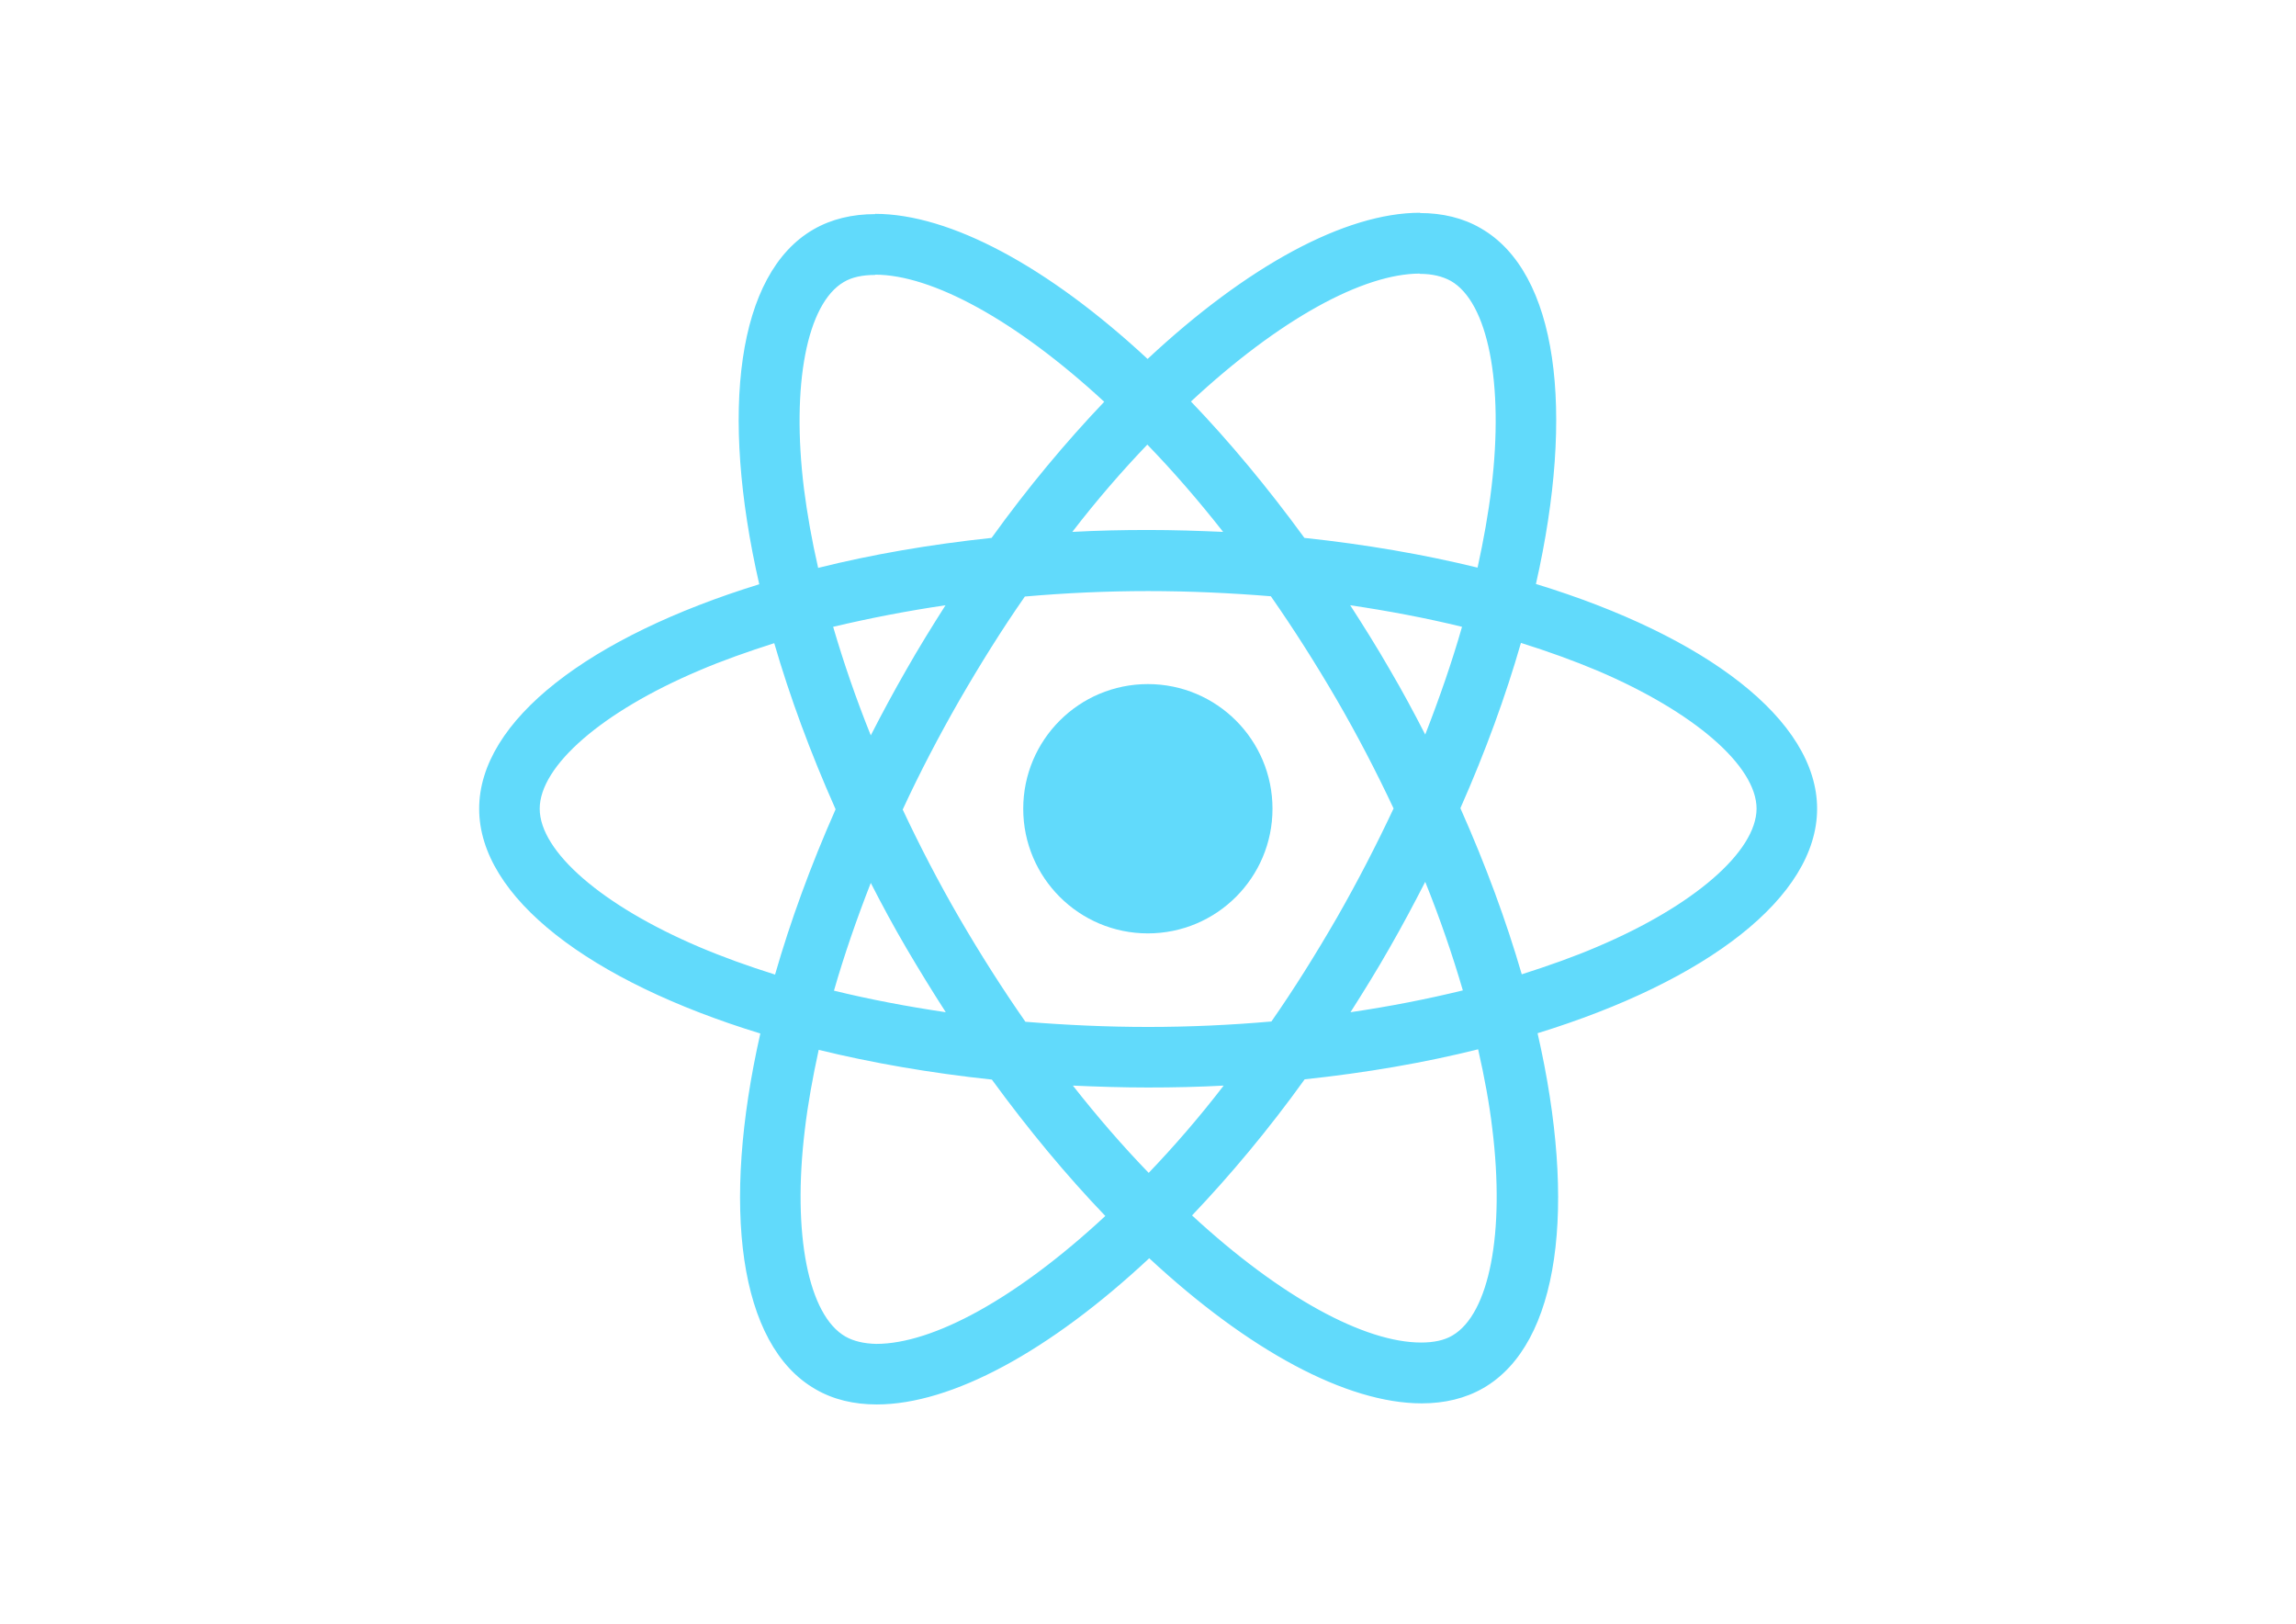
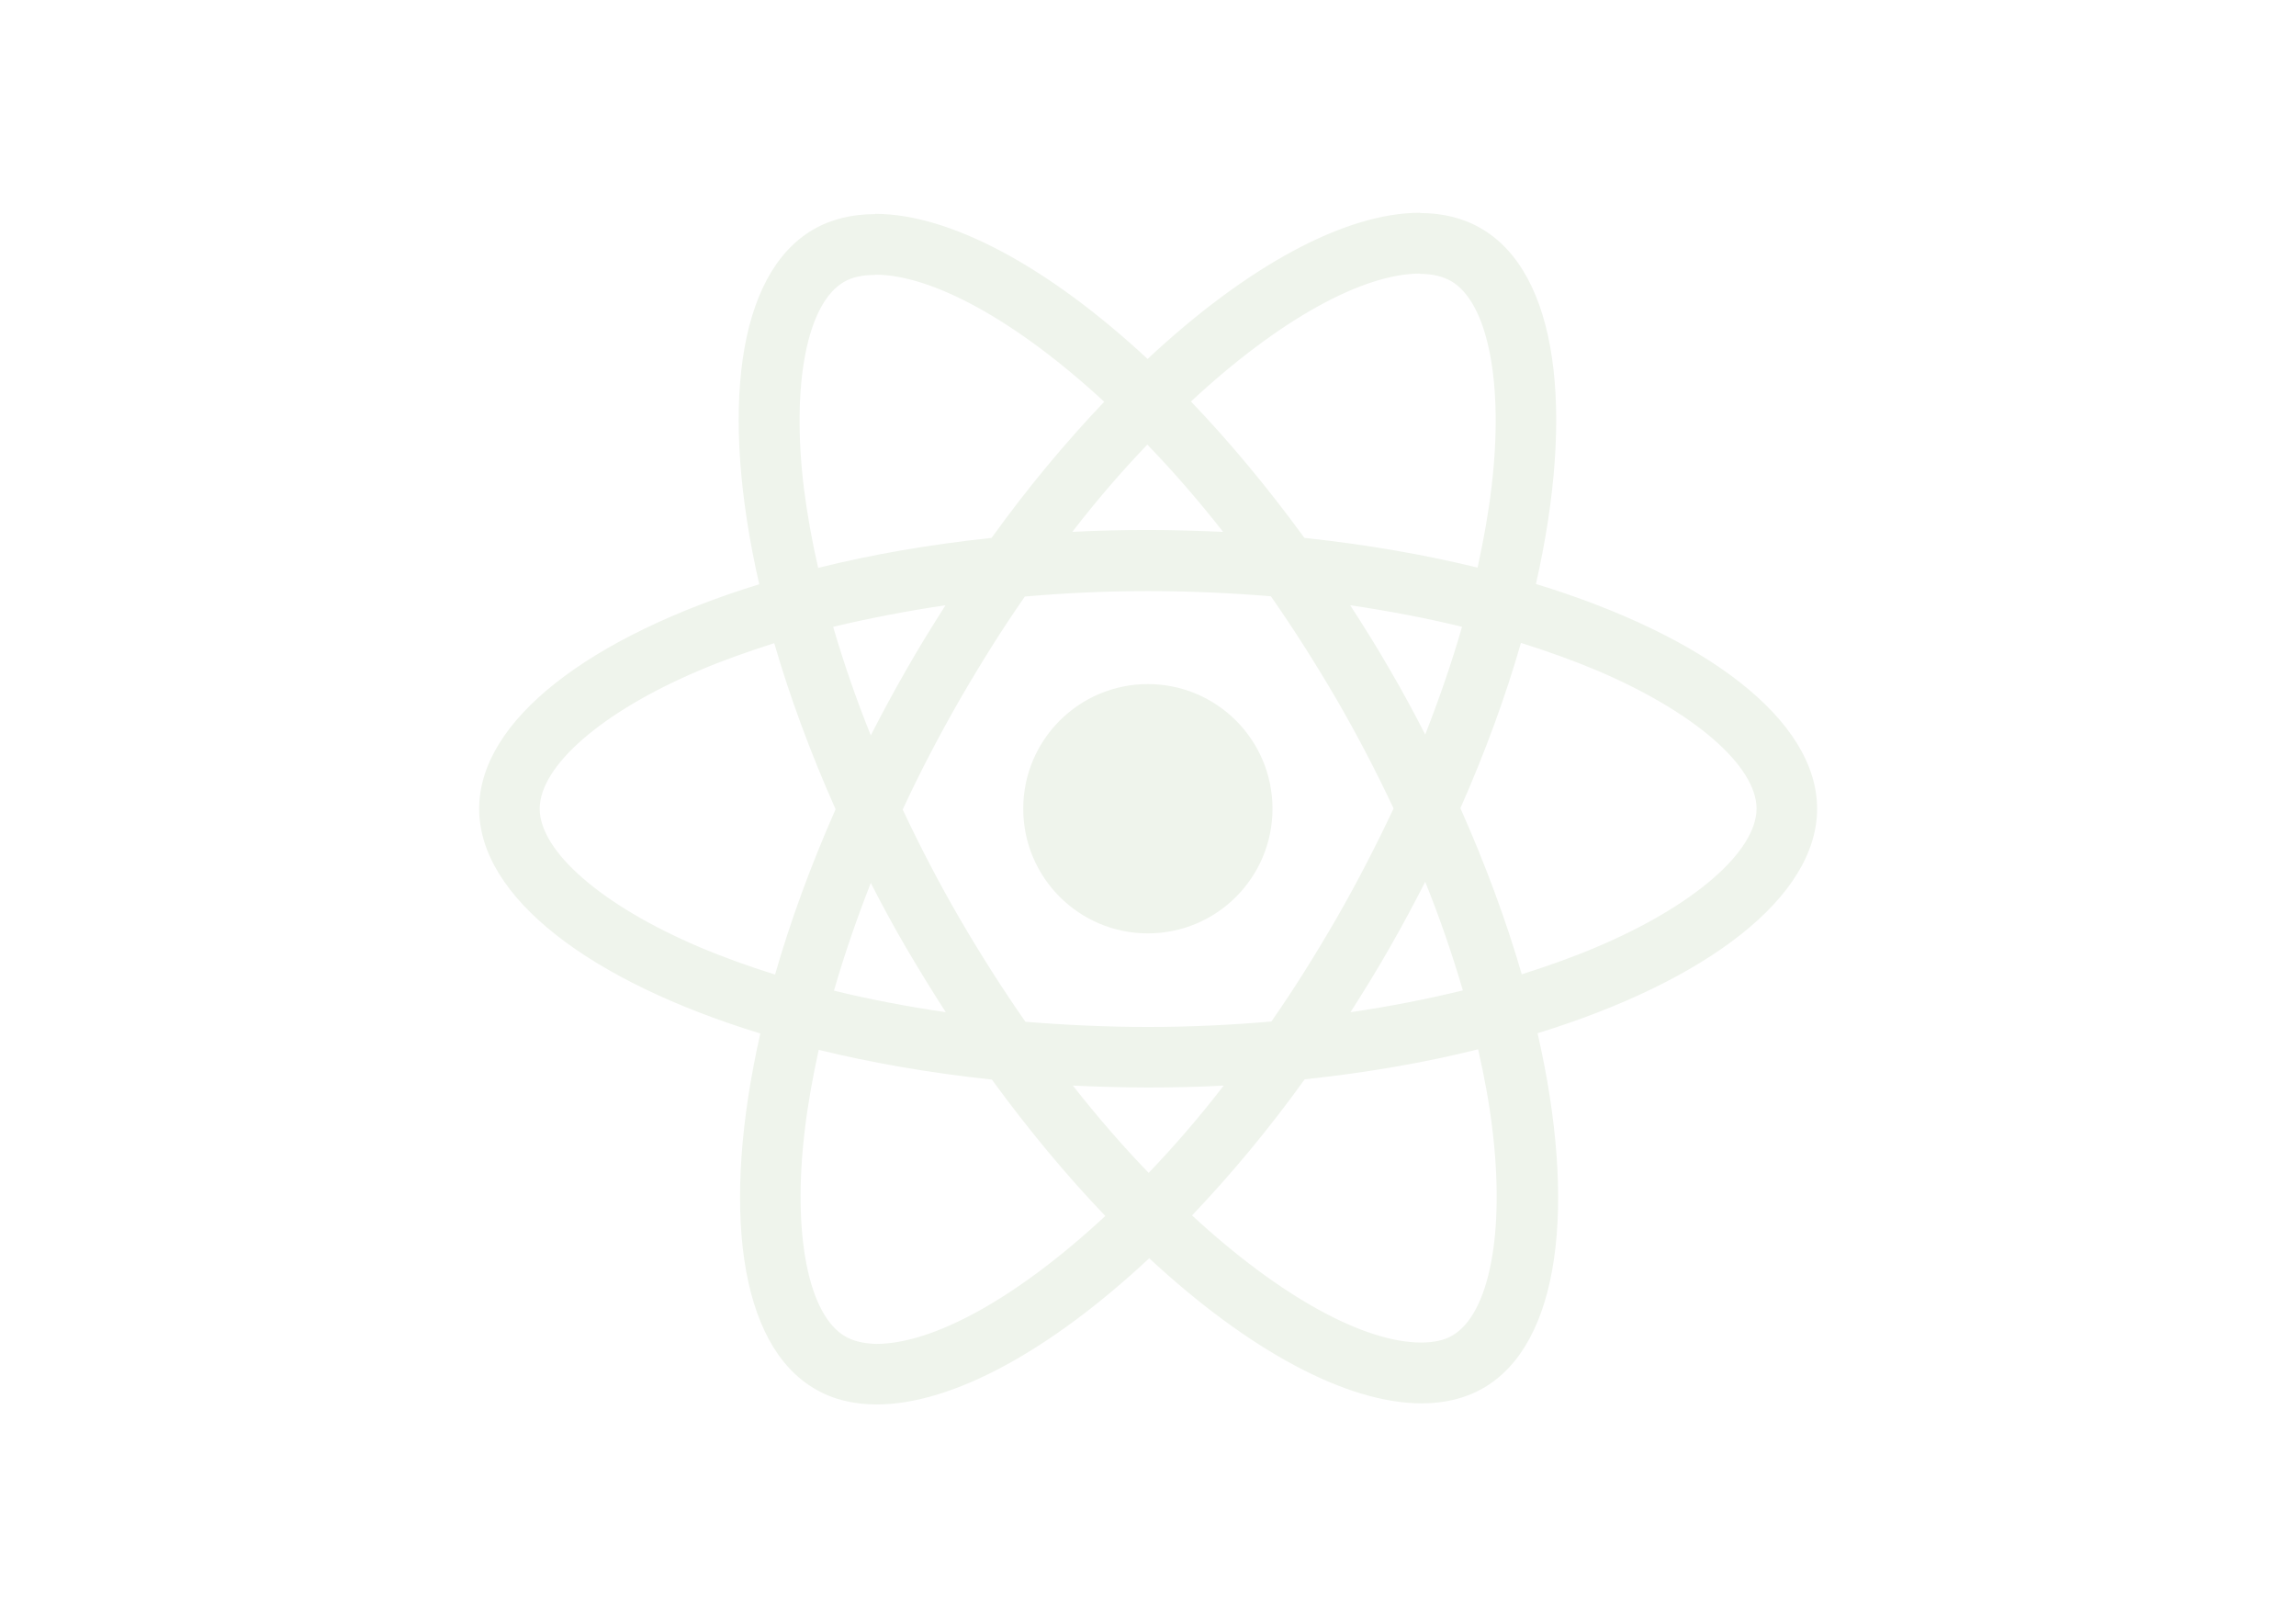
<svg xmlns="http://www.w3.org/2000/svg" viewBox="0 0 841.9 595.3">
-   <g fill="#61DAFB">
+   <g fill="#EFF4EC">
    <path d="M666.3 296.5c0-32.5-40.7-63.3-103.1-82.4 14.4-63.6 8-114.2-20.2-130.4-6.5-3.8-14.1-5.6-22.4-5.6v22.3c4.6 0 8.3.9 11.4 2.6 13.6 7.8 19.5 37.5 14.9 75.7-1.1 9.4-2.9 19.3-5.1 29.4-19.6-4.8-41-8.5-63.5-10.9-13.5-18.5-27.5-35.3-41.6-50 32.6-30.3 63.2-46.9 84-46.9V78c-27.5 0-63.5 19.6-99.9 53.6-36.4-33.8-72.4-53.2-99.9-53.2v22.3c20.7 0 51.4 16.5 84 46.6-14 14.7-28 31.4-41.3 49.9-22.6 2.4-44 6.1-63.6 11-2.3-10-4-19.7-5.2-29-4.7-38.2 1.1-67.9 14.6-75.8 3-1.8 6.9-2.6 11.5-2.6V78.5c-8.4 0-16 1.8-22.6 5.6-28.1 16.2-34.4 66.7-19.9 130.1-62.2 19.2-102.7 49.9-102.7 82.3 0 32.5 40.7 63.3 103.1 82.4-14.4 63.6-8 114.2 20.2 130.4 6.5 3.8 14.1 5.6 22.5 5.6 27.5 0 63.5-19.6 99.9-53.6 36.4 33.8 72.4 53.2 99.9 53.2 8.4 0 16-1.8 22.6-5.6 28.1-16.2 34.4-66.7 19.9-130.1 62-19.1 102.5-49.9 102.5-82.3zm-130.2-66.7c-3.7 12.9-8.3 26.2-13.5 39.5-4.1-8-8.4-16-13.1-24-4.6-8-9.5-15.8-14.4-23.4 14.2 2.1 27.9 4.7 41 7.9zm-45.8 106.5c-7.8 13.5-15.8 26.3-24.1 38.2-14.9 1.3-30 2-45.2 2-15.1 0-30.2-.7-45-1.9-8.3-11.9-16.4-24.6-24.2-38-7.6-13.1-14.5-26.4-20.8-39.8 6.2-13.4 13.2-26.8 20.7-39.9 7.8-13.5 15.8-26.3 24.1-38.2 14.9-1.3 30-2 45.2-2 15.1 0 30.2.7 45 1.9 8.3 11.9 16.4 24.6 24.2 38 7.6 13.1 14.5 26.4 20.8 39.8-6.3 13.4-13.2 26.8-20.7 39.9zm32.3-13c5.4 13.4 10 26.8 13.8 39.8-13.1 3.2-26.9 5.9-41.2 8 4.9-7.7 9.8-15.6 14.4-23.7 4.6-8 8.9-16.1 13-24.1zM421.2 430c-9.3-9.6-18.6-20.3-27.8-32 9 .4 18.2.7 27.5.7 9.4 0 18.7-.2 27.8-.7-9 11.7-18.3 22.4-27.5 32zm-74.4-58.9c-14.2-2.1-27.9-4.7-41-7.9 3.7-12.9 8.3-26.2 13.5-39.5 4.1 8 8.4 16 13.1 24 4.7 8 9.5 15.8 14.4 23.4zM420.7 163c9.3 9.6 18.6 20.3 27.8 32-9-.4-18.2-.7-27.5-.7-9.4 0-18.7.2-27.8.7 9-11.7 18.3-22.4 27.5-32zm-74 58.9c-4.9 7.7-9.8 15.6-14.4 23.7-4.6 8-8.9 16-13 24-5.4-13.4-10-26.8-13.8-39.8 13.1-3.1 26.9-5.8 41.2-7.9zm-90.5 125.2c-35.4-15.1-58.3-34.9-58.3-50.6 0-15.7 22.9-35.6 58.3-50.6 8.6-3.7 18-7 27.7-10.1 5.7 19.6 13.2 40 22.5 60.9-9.2 20.8-16.6 41.1-22.2 60.6-9.9-3.1-19.3-6.5-28-10.2zM310 490c-13.6-7.8-19.5-37.5-14.9-75.7 1.1-9.4 2.9-19.3 5.1-29.4 19.6 4.8 41 8.5 63.5 10.9 13.5 18.5 27.5 35.3 41.6 50-32.6 30.3-63.2 46.9-84 46.9-4.5-.1-8.3-1-11.3-2.7zm237.2-76.2c4.7 38.2-1.1 67.9-14.6 75.8-3 1.8-6.9 2.6-11.5 2.6-20.7 0-51.4-16.5-84-46.6 14-14.7 28-31.4 41.3-49.9 22.6-2.4 44-6.1 63.6-11 2.3 10.1 4.1 19.8 5.2 29.1zm38.5-66.7c-8.6 3.7-18 7-27.7 10.1-5.7-19.6-13.2-40-22.5-60.9 9.2-20.8 16.6-41.1 22.2-60.6 9.9 3.1 19.3 6.5 28.1 10.2 35.4 15.1 58.3 34.9 58.3 50.6-.1 15.7-23 35.6-58.4 50.6zM320.8 78.4z" />
    <circle cx="420.9" cy="296.5" r="45.7" />
    <path d="M520.5 78.1z" />
  </g>
</svg>
